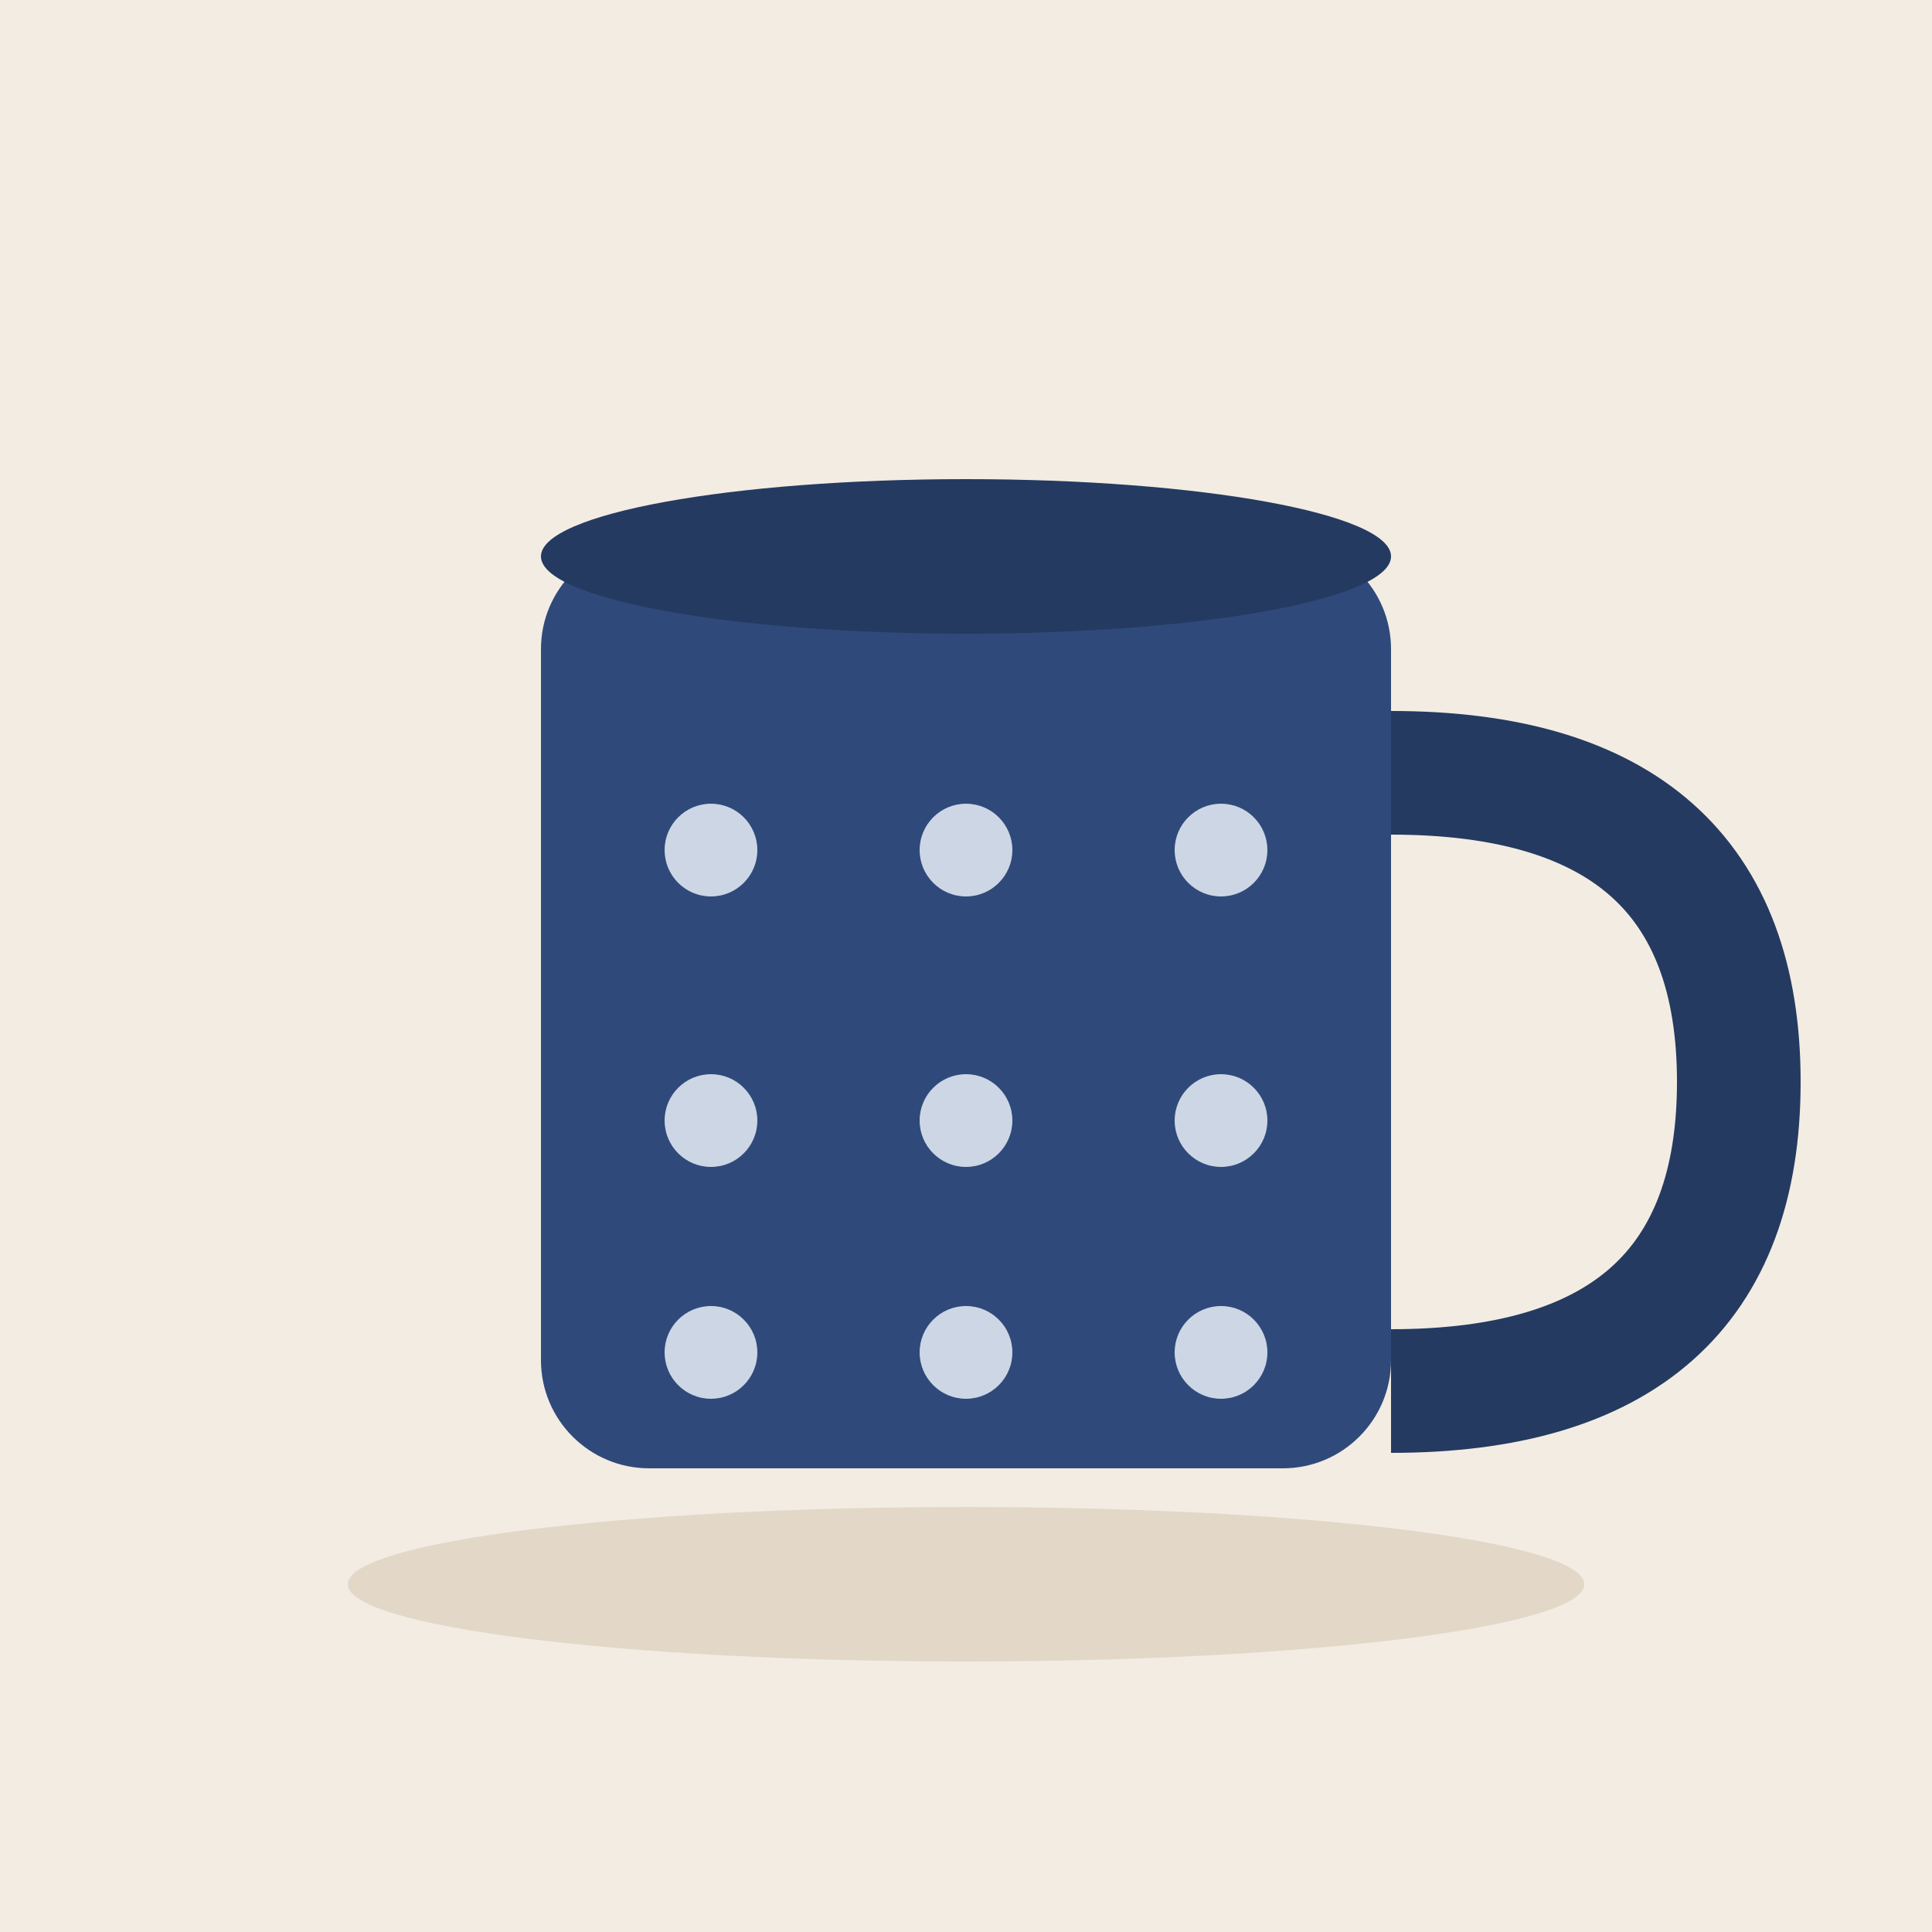
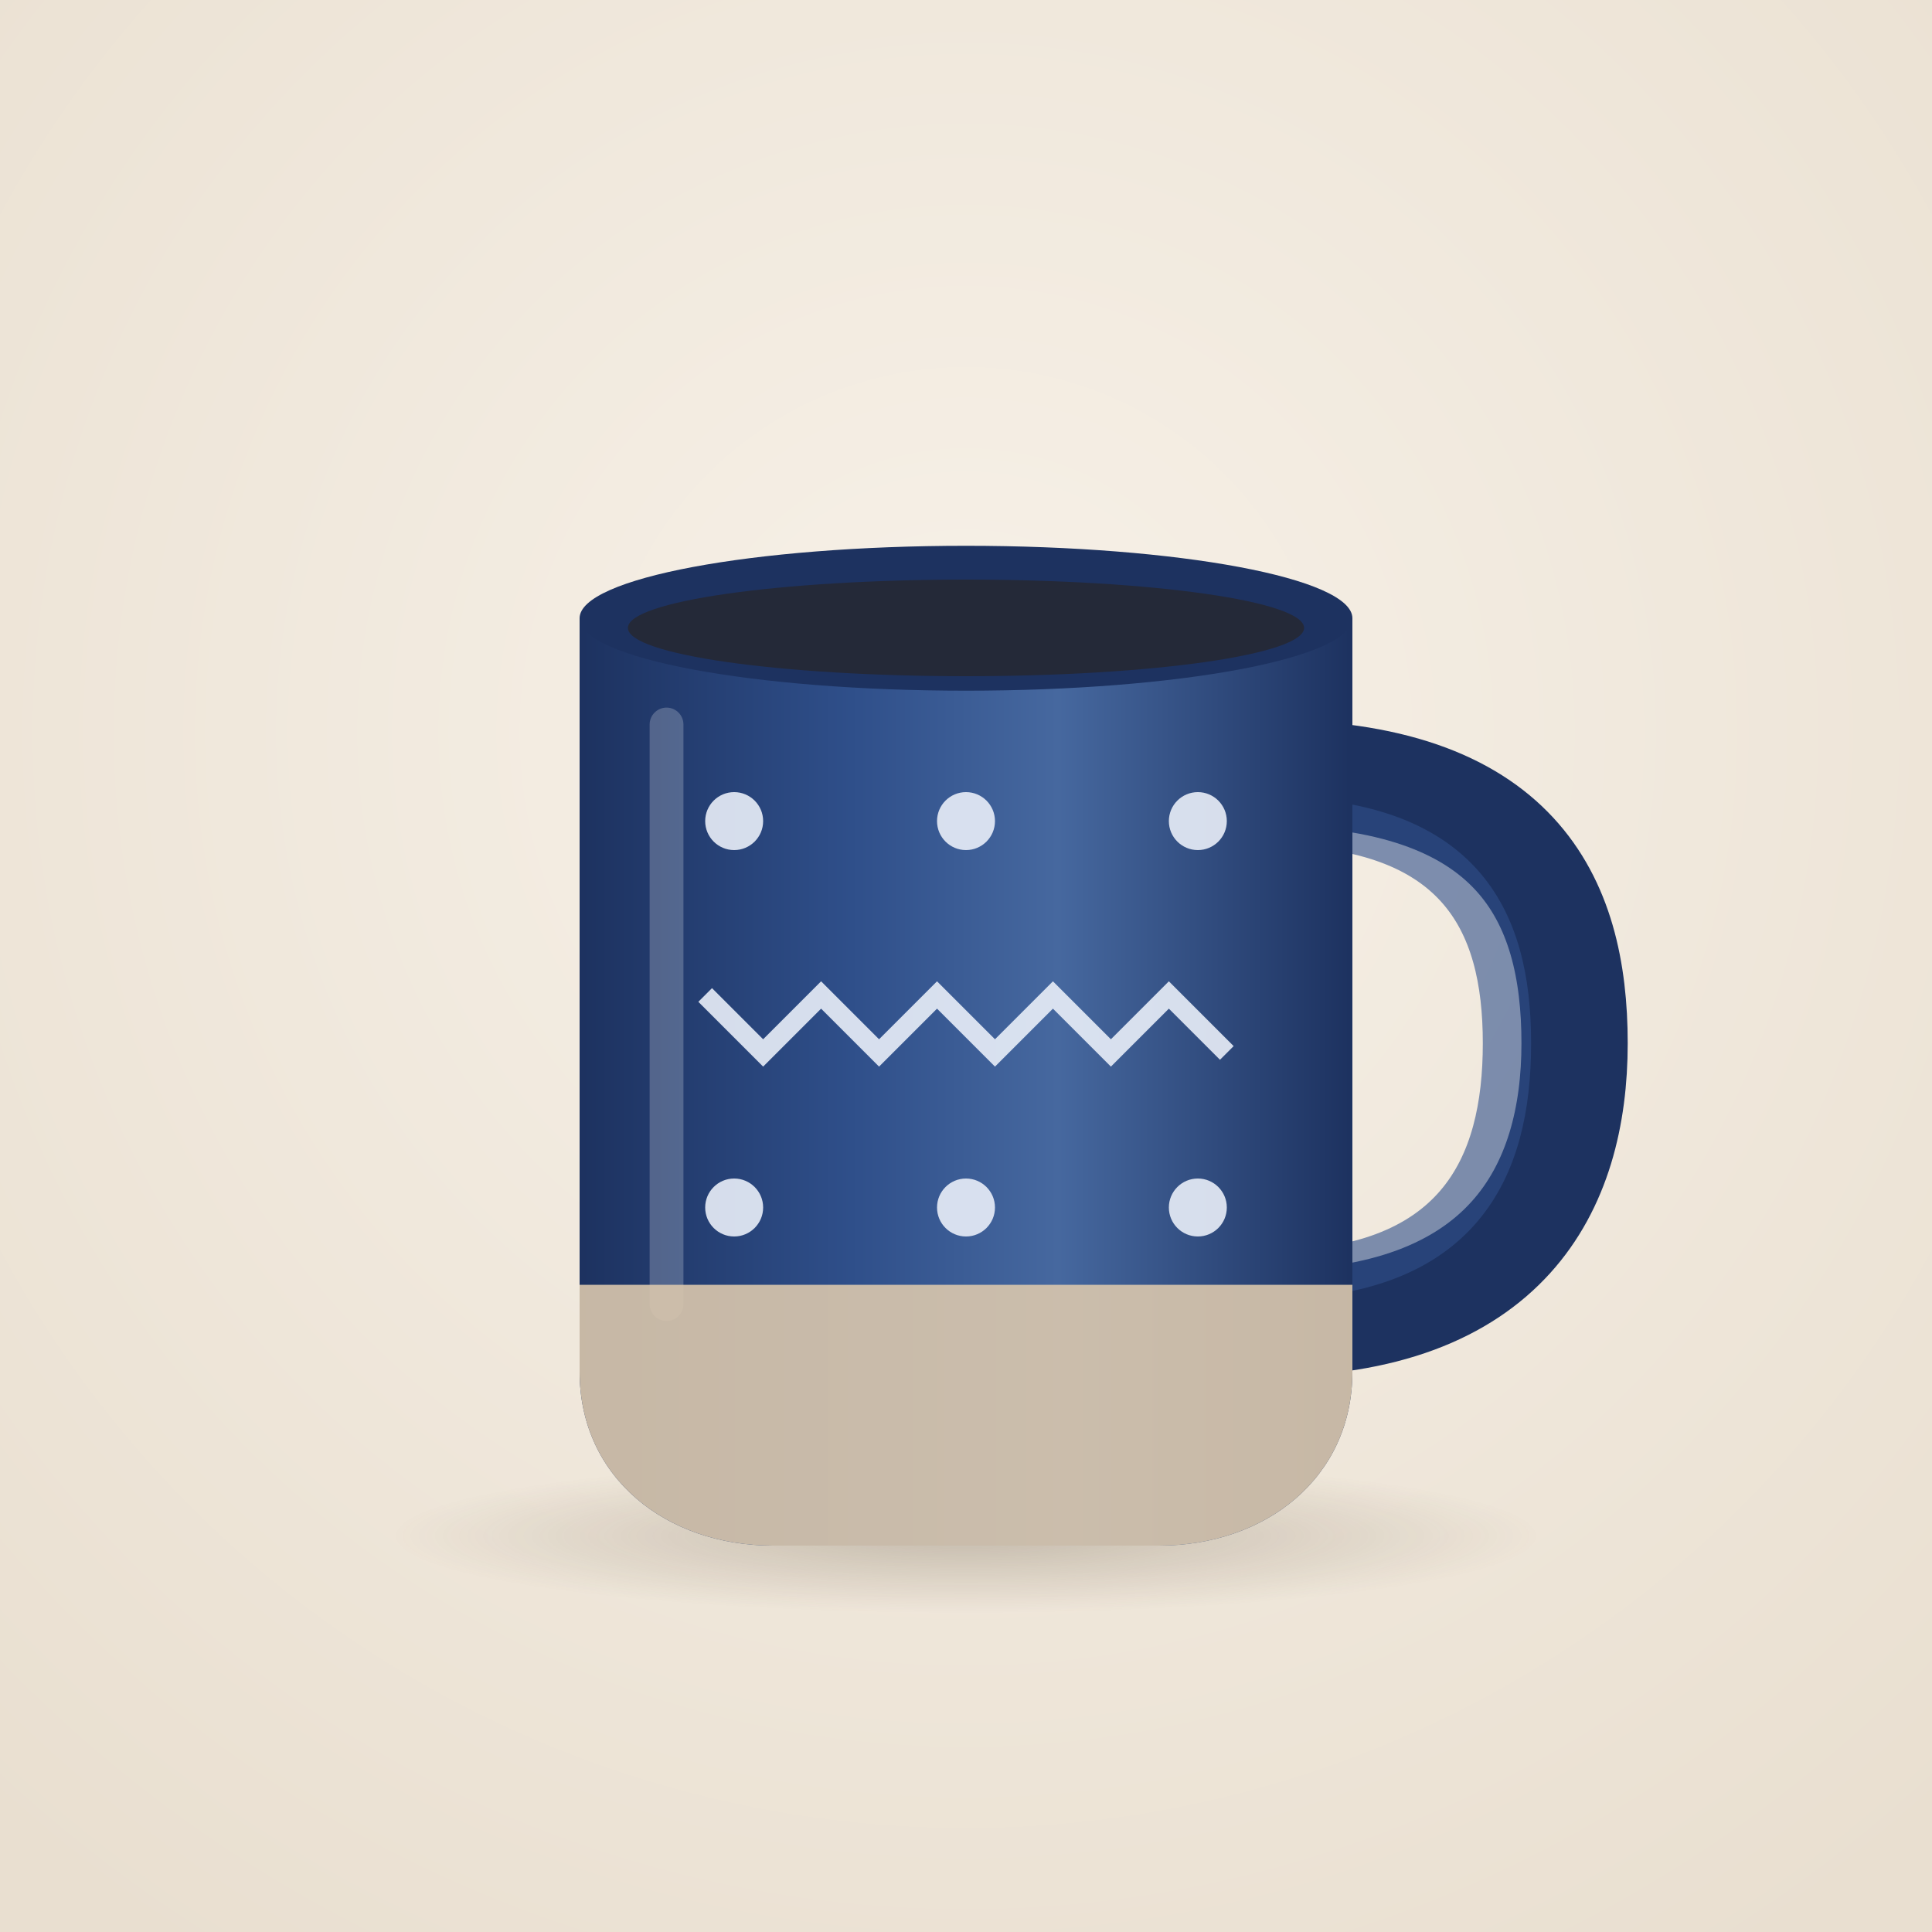
- <svg xmlns="http://www.w3.org/2000/svg" viewBox="0 0 250 250">
-   <rect width="250" height="250" fill="#f3ece2" />
-   <ellipse cx="125" cy="205" rx="80" ry="10" fill="#e3d8c8" />
-   <rect x="70" y="70" width="110" height="120" rx="14" fill="#2f4a7a" />
-   <path d="M180 100 q45 0 45 40 t-45 40" fill="none" stroke="#243a61" stroke-width="16" />
-   <ellipse cx="125" cy="72" rx="55" ry="10" fill="#243a61" />
-   <circle cx="92" cy="110" r="6" fill="#e8eef8" opacity=".85" />
-   <circle cx="92" cy="145" r="6" fill="#e8eef8" opacity=".85" />
-   <circle cx="92" cy="175" r="6" fill="#e8eef8" opacity=".85" />
-   <circle cx="125" cy="110" r="6" fill="#e8eef8" opacity=".85" />
-   <circle cx="125" cy="145" r="6" fill="#e8eef8" opacity=".85" />
-   <circle cx="125" cy="175" r="6" fill="#e8eef8" opacity=".85" />
-   <circle cx="158" cy="110" r="6" fill="#e8eef8" opacity=".85" />
-   <circle cx="158" cy="145" r="6" fill="#e8eef8" opacity=".85" />
-   <circle cx="158" cy="175" r="6" fill="#e8eef8" opacity=".85" />
+ <svg xmlns="http://www.w3.org/2000/svg" viewBox="0 0 400 400">
+   <defs>
+     <radialGradient id="bg" cx="50%" cy="38%" r="75%">
+       <stop offset="0" stop-color="#f7f1e8" />
+       <stop offset="1" stop-color="#e9dfd0" />
+     </radialGradient>
+     <radialGradient id="sh" cx="50%" cy="50%" r="50%">
+       <stop offset="0" stop-color="#5a4a36" stop-opacity=".28" />
+       <stop offset="1" stop-color="#5a4a36" stop-opacity="0" />
+     </radialGradient>
+     <linearGradient id="g" x1="0" x2="1">
+       <stop offset="0" stop-color="#1d3260" />
+       <stop offset=".35" stop-color="#2f4f8a" />
+       <stop offset=".62" stop-color="#46689f" />
+       <stop offset="1" stop-color="#1d3260" />
+     </linearGradient>
+   </defs>
+   <rect width="400" height="400" fill="url(#bg)" />
+   <ellipse cx="200" cy="318" rx="118" ry="16" fill="url(#sh)" />
+   <path d="M262 160 c52 0 64 26 64 56 s-14 58 -64 58" fill="none" stroke="#1d3260" stroke-width="22" stroke-linecap="round" />
+   <path d="M262 170 c40 0 50 20 50 46 s-10 48 -50 48" fill="none" stroke="#2f4f8a" stroke-width="10" stroke-linecap="round" opacity=".6" />
+   <path d="M120 128 h160 v156 c0 22 -18 36 -40 36 h-80 c-22 0 -40 -14 -40 -36z" fill="url(#g)" />
+   <g fill="#e9eef8" opacity=".9">
+     <circle cx="152" cy="170" r="6" />
+     <circle cx="200" cy="170" r="6" />
+     <circle cx="248" cy="170" r="6" />
+     <path d="M146 206 l12 12 l12 -12 l12 12 l12 -12 l12 12 l12 -12 l12 12 l12 -12 l12 12" fill="none" stroke="#e9eef8" stroke-width="4" />
+     <circle cx="152" cy="250" r="6" />
+     <circle cx="200" cy="250" r="6" />
+     <circle cx="248" cy="250" r="6" />
+   </g>
+   <ellipse cx="200" cy="128" rx="80" ry="15" fill="#1d3260" />
+   <ellipse cx="200" cy="130" rx="70" ry="10" fill="#2a2118" opacity=".55" />
+   <path d="M138 150 v120" stroke="#fff" stroke-width="7" stroke-linecap="round" opacity=".22" />
+   <path d="M120 236 h160" stroke="#e8dccb" stroke-width="0" />
+   <path d="M120 284 c0 22 18 36 40 36 h80 c22 0 40 -14 40 -36 v-18 h-160z" fill="#d9c7ad" opacity=".9" />
</svg>
